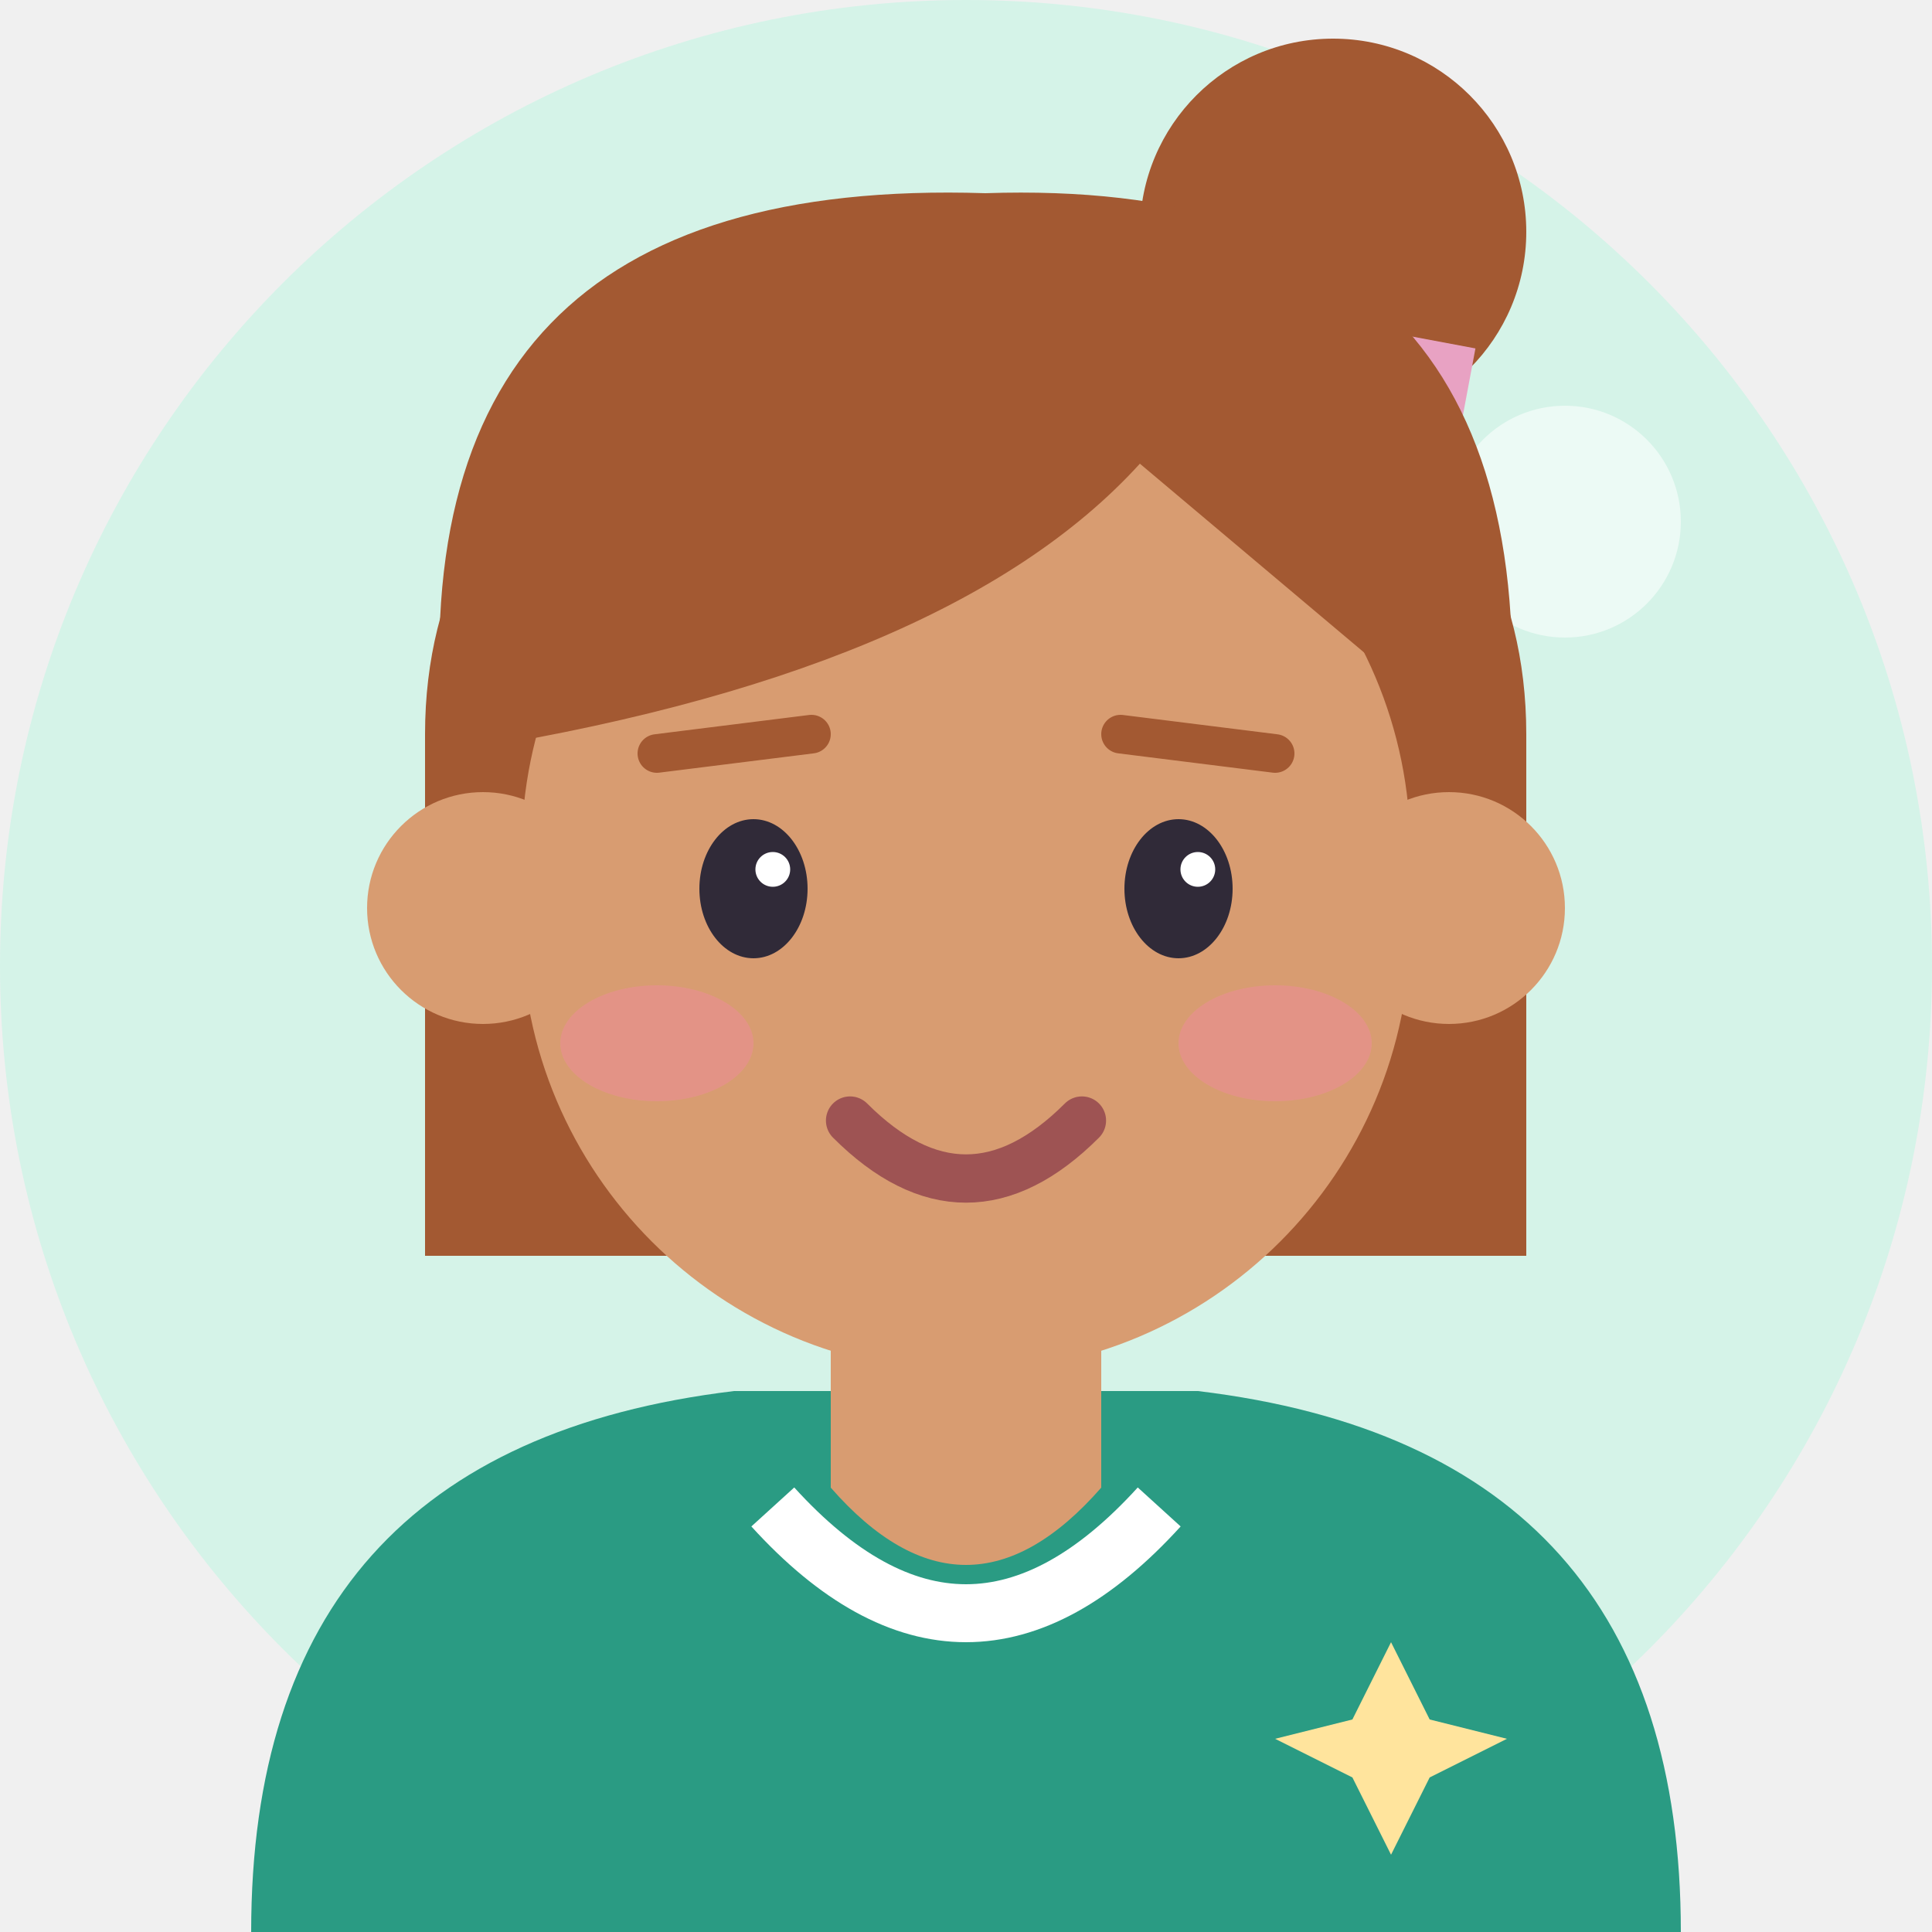
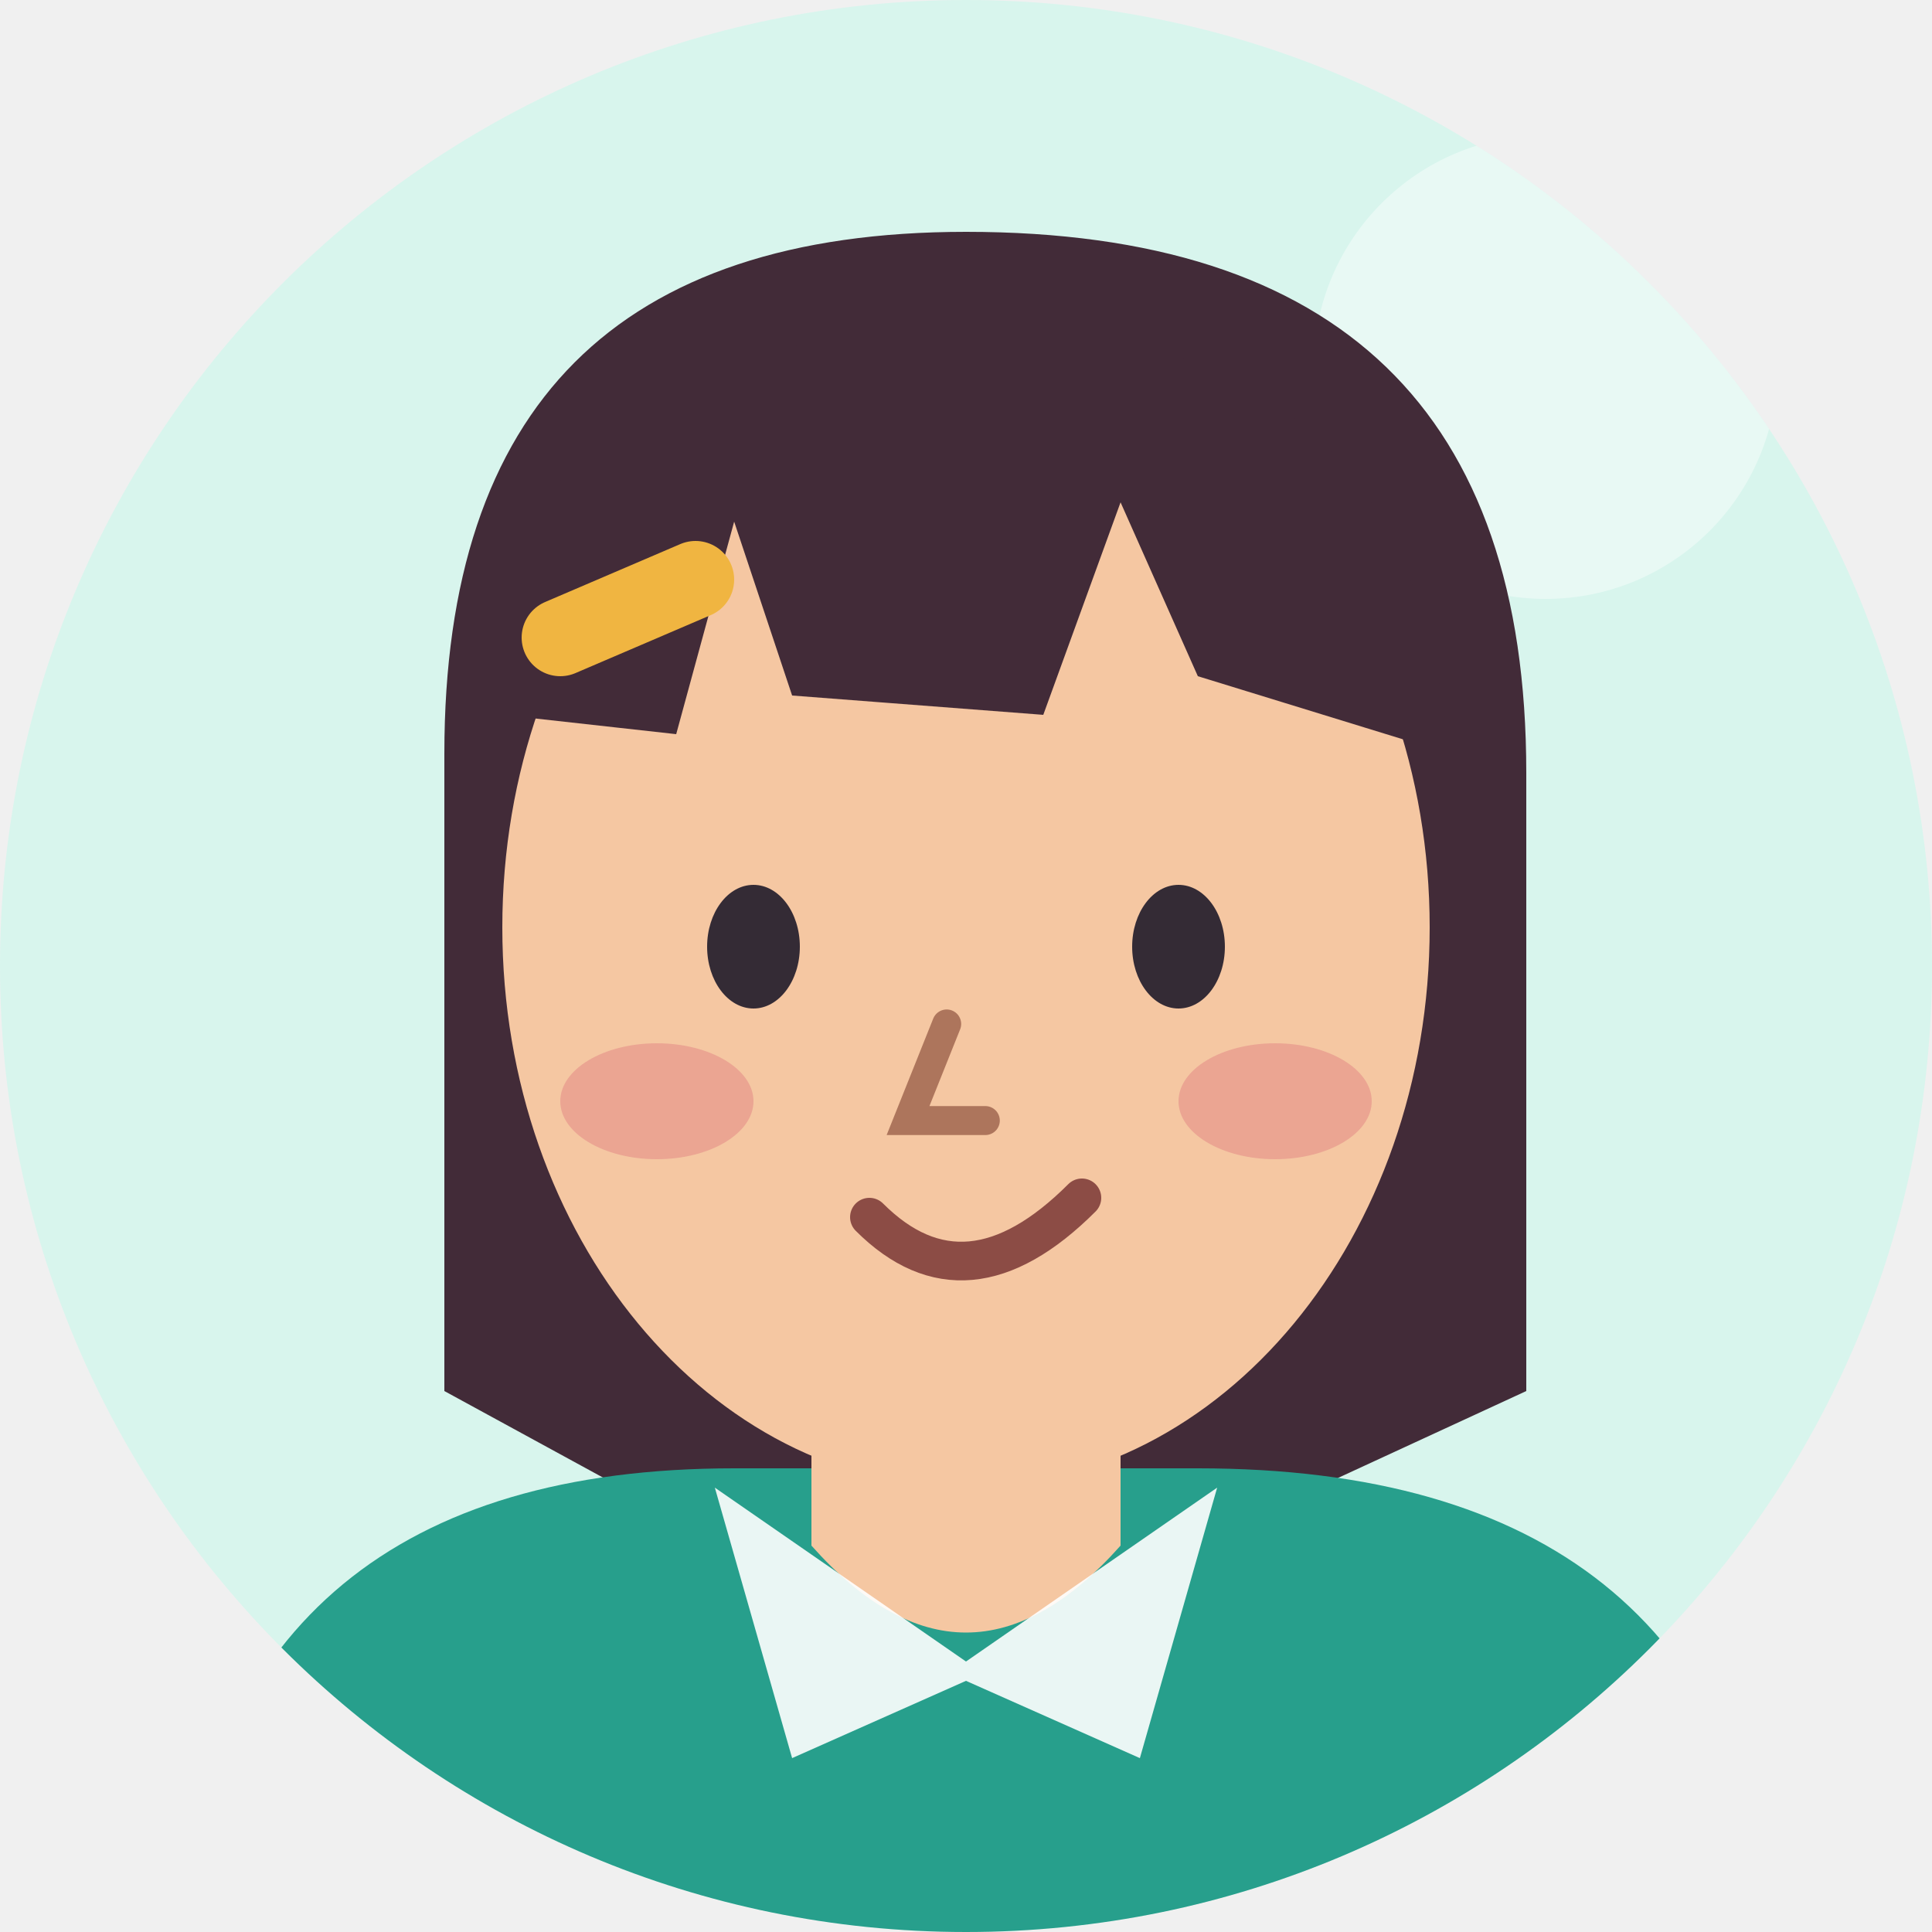
<svg xmlns="http://www.w3.org/2000/svg" viewBox="0 0 100 100">
-   <rect width="100" height="100" rx="50" fill="#d5f3e8" />
-   <circle cx="81" cy="27" r="6" fill="#fff" opacity=".55" />
-   <path d="M22 59V38C22 7 79 7 79 38V65H22Z" fill="#a35932" />
-   <circle cx="69" cy="12" r="10" fill="#a35932" />
-   <path d="M60 17L76 20" stroke="#e8a2c3" stroke-width="4" />
-   <path d="M13 100Q13 75 38 72H62Q87 75 87 100" fill="#2a9b83" />
-   <path d="M43 62H57V77Q50 85 43 77Z" fill="#d89c71" />
-   <circle cx="25" cy="47" r="6" fill="#d89c71" />
-   <circle cx="75" cy="47" r="6" fill="#d89c71" />
-   <rect x="27" y="21" width="46" height="50" rx="23" fill="#d89c71" />
-   <path d="M23 39Q20 9 51 10Q81 9 78 40L59 24Q49 35 23 39Z" fill="#a35932" />
-   <path d="M34 39L42 38M58 38L66 39" stroke="#a35932" stroke-width="2" stroke-linecap="round" />
-   <ellipse cx="39" cy="46" rx="2.8" ry="3.6" fill="#302a38" />
-   <ellipse cx="61" cy="46" rx="2.8" ry="3.6" fill="#302a38" />
-   <circle cx="40" cy="45" r=".9" fill="white" />
-   <circle cx="62" cy="45" r=".9" fill="white" />
-   <ellipse cx="34" cy="54" rx="5" ry="3" fill="#ed8d98" opacity=".55" />
-   <ellipse cx="66" cy="54" rx="5" ry="3" fill="#ed8d98" opacity=".55" />
-   <path d="M44 58Q50 64 56 58" stroke="#9e5353" stroke-width="2.5" fill="none" stroke-linecap="round" />
-   <path d="M40 78Q50 89 60 78" fill="none" stroke="#fff" stroke-width="3" />
-   <path d="M72 85L74 89L78 90L74 92L72 96L70 92L66 90L70 89Z" fill="#ffe49d" />
+   <defs>
+     <clipPath id="clip">
+       <circle cx="50" cy="50" r="50" />
+     </clipPath>
+   </defs>
+   <g clip-path="url(#clip)">
+     <path fill="#d8f5ed" d="M0 0H100V100H0Z" />
+     <circle cx="80" cy="19" r="12" fill="#fff" opacity=".4" />
+     <g fill="#422b38">
+       <path d="M23 72V39Q23 12 50 12Q79 12 79 40V72L66 78H34Z" />
+     </g>
+     <path d="M9 100Q12 76 38 76H62Q89 76 92 100Z" fill="#279f8c" />
+     <path d="M42 65H58V80Q50 89 42 80Z" fill="#f5c7a2" />
+     <path d="M37 77L50 86 63 77 59 91 50 87 41 91Z" fill="#fff" opacity=".9" />
+     <ellipse cx="50" cy="48" rx="24" ry="29" fill="#f5c7a2" />
+     <g fill="#422b38">
+       <path d="M26 37Q25 17 51 17Q73 17 75 39L62 35 58 26 54 37 41 36 38 27 35 38Z" />
+     </g>
+     <g fill="#342b35">
+       <ellipse cx="39" cy="49" rx="2.4" ry="3.2" />
+       <ellipse cx="61" cy="49" rx="2.4" ry="3.2" />
+     </g>
+     <g fill="#df7f82" opacity=".48">
+       <ellipse cx="34" cy="57" rx="5" ry="3" />
+       <ellipse cx="66" cy="57" rx="5" ry="3" />
+     </g>
+     <path d="M45 63Q50 68 56 62" fill="none" stroke="#8c4c45" stroke-width="2" stroke-linecap="round" />
+     <path d="M49 53L47 58H51" fill="none" stroke="#ad755c" stroke-width="1.5" stroke-linecap="round" />
+     <path d="M29 33L36 30" stroke="#f0b541" stroke-width="4" stroke-linecap="round" />
+   </g>
</svg>
